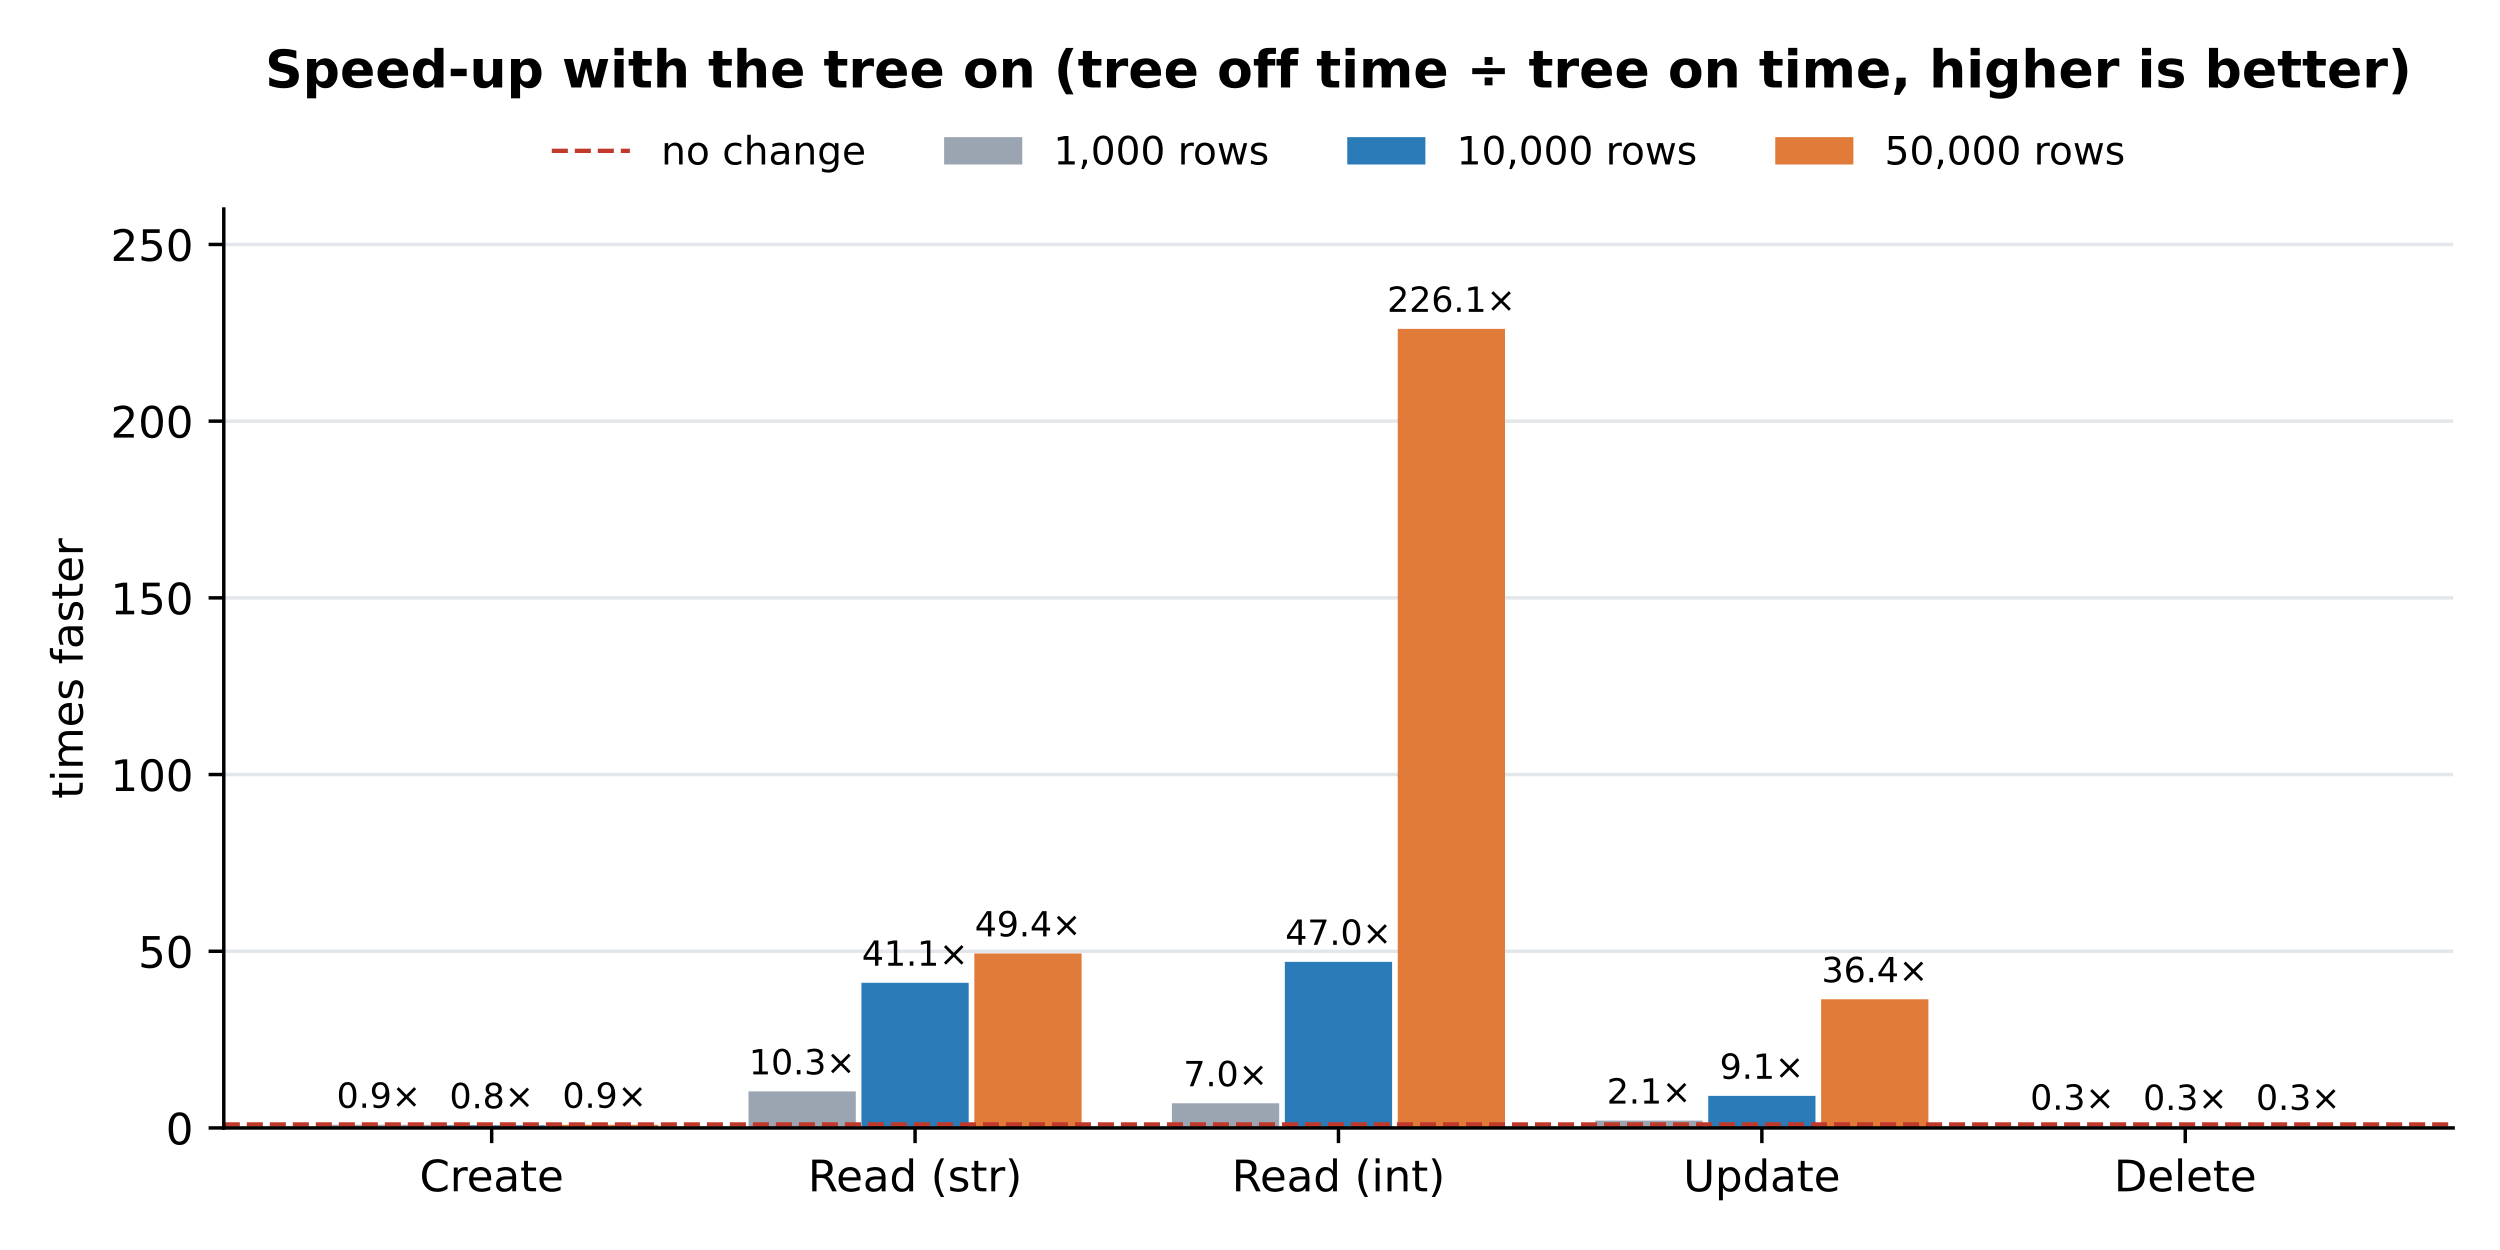
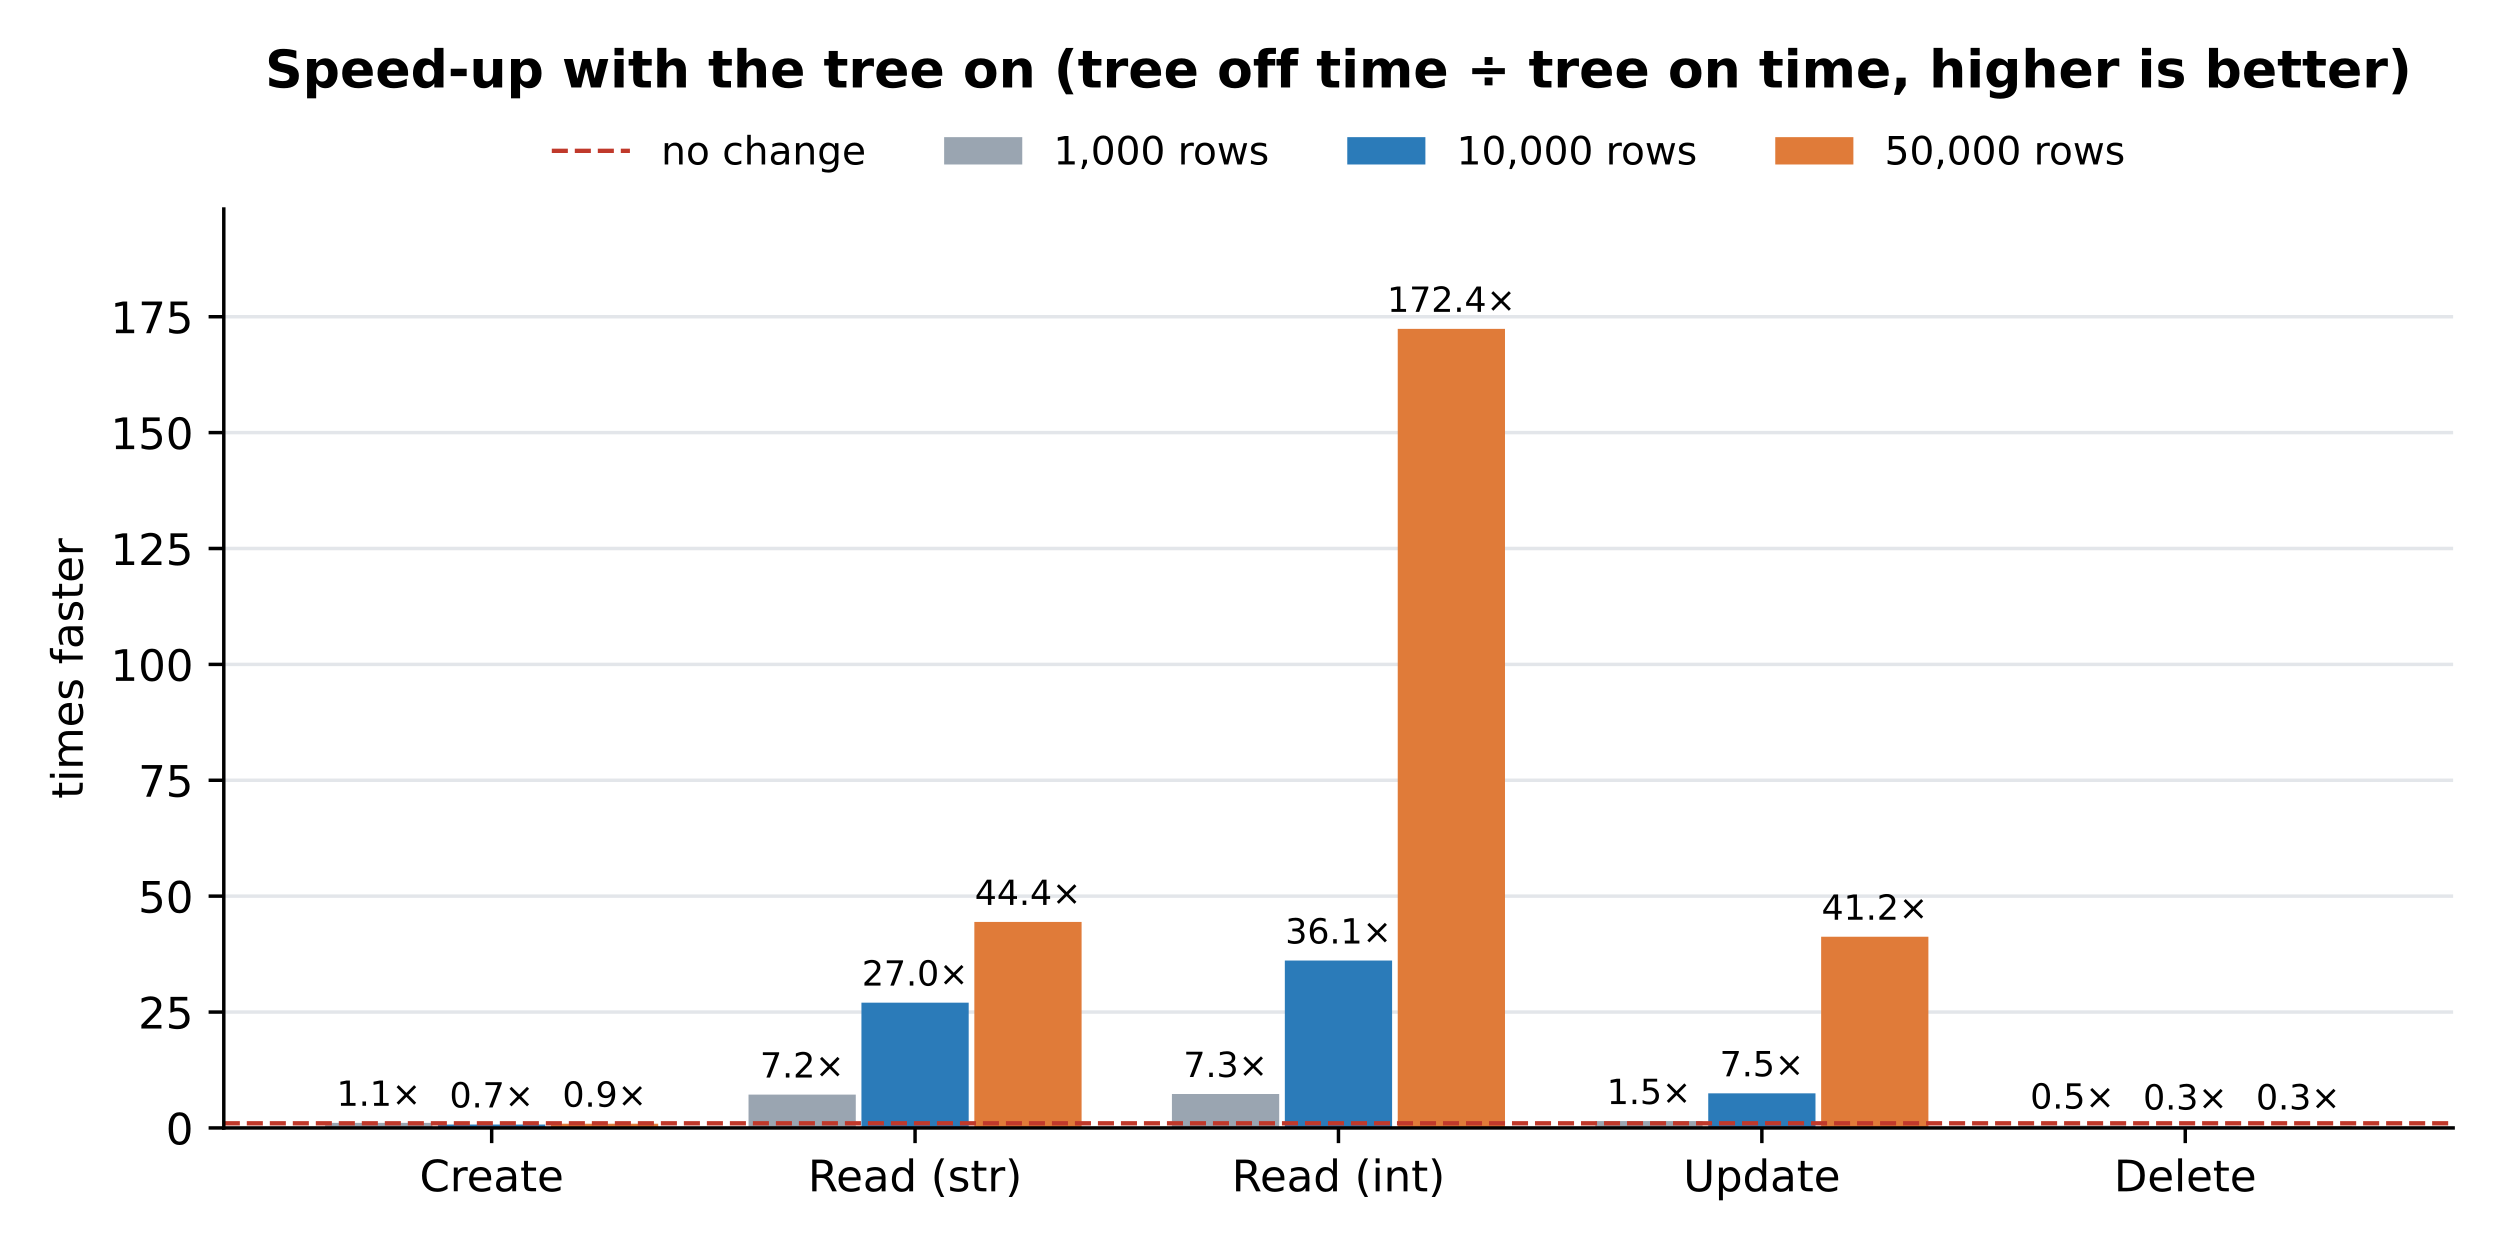
<svg xmlns="http://www.w3.org/2000/svg" xmlns:xlink="http://www.w3.org/1999/xlink" width="576pt" height="288pt" viewBox="0 0 576 288" version="1.1">
  <defs>
    <style type="text/css">*{stroke-linejoin: round; stroke-linecap: butt}</style>
  </defs>
  <g id="figure_1">
    <g id="patch_1">
      <path d="M 0 288 L 576 288 L 576 0 L 0 0 z " style="fill: #ffffff" />
    </g>
    <g id="axes_1">
      <g id="patch_2">
        <path d="M 51.562 259.878 L 565.2 259.878 L 565.2 48.16 L 51.562 48.16 z " style="fill: #ffffff" />
      </g>
      <g id="matplotlib.axis_1">
        <g id="xtick_1">
          <g id="line2d_1">
            <defs>
-               <path id="mfaa05b2091" d="M 0 0 L 0 3.5 " style="stroke: #000000; stroke-width: 0.8" />
+               <path id="m33a52a51d8" d="M 0 0 L 0 3.5 " style="stroke: #000000; stroke-width: 0.8" />
            </defs>
            <g>
-               <use xlink:href="#mfaa05b2091" x="113.28" y="259.878" style="stroke: #000000; stroke-width: 0.8" />
+               <use xlink:href="#m33a52a51d8" x="113.28" y="259.878" style="stroke: #000000; stroke-width: 0.8" />
            </g>
          </g>
          <g id="text_1">
            <text style="font-size: 10px; font-family: 'DejaVu Sans', 'Bitstream Vera Sans', 'Computer Modern Sans Serif', 'Lucida Grande', 'Verdana', 'Geneva', 'Lucid', 'Arial', 'Helvetica', 'Avant Garde', sans-serif; text-anchor: middle" x="113.28" y="274.475" transform="rotate(-0 113.2795 274.4753)">Create</text>
          </g>
        </g>
        <g id="xtick_2">
          <g id="line2d_2">
            <g>
-               <use xlink:href="#mfaa05b2091" x="210.83" y="259.878" style="stroke: #000000; stroke-width: 0.8" />
+               <use xlink:href="#m33a52a51d8" x="210.83" y="259.878" style="stroke: #000000; stroke-width: 0.8" />
            </g>
          </g>
          <g id="text_2">
            <text style="font-size: 10px; font-family: 'DejaVu Sans', 'Bitstream Vera Sans', 'Computer Modern Sans Serif', 'Lucida Grande', 'Verdana', 'Geneva', 'Lucid', 'Arial', 'Helvetica', 'Avant Garde', sans-serif; text-anchor: middle" x="210.83" y="274.476" transform="rotate(-0 210.8303 274.4761)">Read (str)</text>
          </g>
        </g>
        <g id="xtick_3">
          <g id="line2d_3">
            <g>
-               <use xlink:href="#mfaa05b2091" x="308.381" y="259.878" style="stroke: #000000; stroke-width: 0.8" />
+               <use xlink:href="#m33a52a51d8" x="308.381" y="259.878" style="stroke: #000000; stroke-width: 0.8" />
            </g>
          </g>
          <g id="text_3">
            <text style="font-size: 10px; font-family: 'DejaVu Sans', 'Bitstream Vera Sans', 'Computer Modern Sans Serif', 'Lucida Grande', 'Verdana', 'Geneva', 'Lucid', 'Arial', 'Helvetica', 'Avant Garde', sans-serif; text-anchor: middle" x="308.381" y="274.476" transform="rotate(-0 308.3812 274.4761)">Read (int)</text>
          </g>
        </g>
        <g id="xtick_4">
          <g id="line2d_4">
            <g>
-               <use xlink:href="#mfaa05b2091" x="405.932" y="259.878" style="stroke: #000000; stroke-width: 0.8" />
+               <use xlink:href="#m33a52a51d8" x="405.932" y="259.878" style="stroke: #000000; stroke-width: 0.8" />
            </g>
          </g>
          <g id="text_4">
            <text style="font-size: 10px; font-family: 'DejaVu Sans', 'Bitstream Vera Sans', 'Computer Modern Sans Serif', 'Lucida Grande', 'Verdana', 'Geneva', 'Lucid', 'Arial', 'Helvetica', 'Avant Garde', sans-serif; text-anchor: middle" x="405.932" y="274.476" transform="rotate(-0 405.932 274.4761)">Update</text>
          </g>
        </g>
        <g id="xtick_5">
          <g id="line2d_5">
            <g>
-               <use xlink:href="#mfaa05b2091" x="503.483" y="259.878" style="stroke: #000000; stroke-width: 0.8" />
+               <use xlink:href="#m33a52a51d8" x="503.483" y="259.878" style="stroke: #000000; stroke-width: 0.8" />
            </g>
          </g>
          <g id="text_5">
            <text style="font-size: 10px; font-family: 'DejaVu Sans', 'Bitstream Vera Sans', 'Computer Modern Sans Serif', 'Lucida Grande', 'Verdana', 'Geneva', 'Lucid', 'Arial', 'Helvetica', 'Avant Garde', sans-serif; text-anchor: middle" x="503.483" y="274.476" transform="rotate(-0 503.4828 274.4761)">Delete</text>
          </g>
        </g>
      </g>
      <g id="matplotlib.axis_2">
        <g id="ytick_1">
          <g id="line2d_6">
-             <path d="M 51.562 259.878 L 565.2 259.878 " clip-path="url(#pcd3a24b413)" style="fill: none; stroke: #e3e6ea; stroke-width: 0.8; stroke-linecap: square" />
+             <path d="M 51.562 259.878 L 565.2 259.878 " clip-path="url(#p7caee49f1a)" style="fill: none; stroke: #e3e6ea; stroke-width: 0.8; stroke-linecap: square" />
          </g>
          <g id="line2d_7">
            <defs>
-               <path id="m28eda012b0" d="M 0 0 L -3.5 0 " style="stroke: #000000; stroke-width: 0.8" />
+               <path id="m17021e7091" d="M 0 0 L -3.5 0 " style="stroke: #000000; stroke-width: 0.8" />
            </defs>
            <g>
-               <use xlink:href="#m28eda012b0" x="51.562" y="259.878" style="stroke: #000000; stroke-width: 0.8" />
+               <use xlink:href="#m17021e7091" x="51.562" y="259.878" style="stroke: #000000; stroke-width: 0.8" />
            </g>
          </g>
          <g id="text_6">
            <text style="font-size: 10px; font-family: 'DejaVu Sans', 'Bitstream Vera Sans', 'Computer Modern Sans Serif', 'Lucida Grande', 'Verdana', 'Geneva', 'Lucid', 'Arial', 'Helvetica', 'Avant Garde', sans-serif; text-anchor: end" x="44.562" y="263.676" transform="rotate(-0 44.56234 263.6765)">0</text>
          </g>
        </g>
        <g id="ytick_2">
          <g id="line2d_8">
-             <path d="M 51.562 219.166 L 565.2 219.166 " clip-path="url(#pcd3a24b413)" style="fill: none; stroke: #e3e6ea; stroke-width: 0.8; stroke-linecap: square" />
+             <path d="M 51.562 233.177 L 565.2 233.177 " clip-path="url(#p7caee49f1a)" style="fill: none; stroke: #e3e6ea; stroke-width: 0.8; stroke-linecap: square" />
          </g>
          <g id="line2d_9">
            <g>
-               <use xlink:href="#m28eda012b0" x="51.562" y="219.166" style="stroke: #000000; stroke-width: 0.8" />
+               <use xlink:href="#m17021e7091" x="51.562" y="233.177" style="stroke: #000000; stroke-width: 0.8" />
            </g>
          </g>
          <g id="text_7">
-             <text style="font-size: 10px; font-family: 'DejaVu Sans', 'Bitstream Vera Sans', 'Computer Modern Sans Serif', 'Lucida Grande', 'Verdana', 'Geneva', 'Lucid', 'Arial', 'Helvetica', 'Avant Garde', sans-serif; text-anchor: end" x="44.562" y="222.965" transform="rotate(-0 44.56234 222.9646)">50</text>
+             <text style="font-size: 10px; font-family: 'DejaVu Sans', 'Bitstream Vera Sans', 'Computer Modern Sans Serif', 'Lucida Grande', 'Verdana', 'Geneva', 'Lucid', 'Arial', 'Helvetica', 'Avant Garde', sans-serif; text-anchor: end" x="44.562" y="236.976" transform="rotate(-0 44.56234 236.9757)">25</text>
          </g>
        </g>
        <g id="ytick_3">
          <g id="line2d_10">
-             <path d="M 51.562 178.454 L 565.2 178.454 " clip-path="url(#pcd3a24b413)" style="fill: none; stroke: #e3e6ea; stroke-width: 0.8; stroke-linecap: square" />
+             <path d="M 51.562 206.476 L 565.2 206.476 " clip-path="url(#p7caee49f1a)" style="fill: none; stroke: #e3e6ea; stroke-width: 0.8; stroke-linecap: square" />
          </g>
          <g id="line2d_11">
            <g>
-               <use xlink:href="#m28eda012b0" x="51.562" y="178.454" style="stroke: #000000; stroke-width: 0.8" />
+               <use xlink:href="#m17021e7091" x="51.562" y="206.476" style="stroke: #000000; stroke-width: 0.8" />
            </g>
          </g>
          <g id="text_8">
-             <text style="font-size: 10px; font-family: 'DejaVu Sans', 'Bitstream Vera Sans', 'Computer Modern Sans Serif', 'Lucida Grande', 'Verdana', 'Geneva', 'Lucid', 'Arial', 'Helvetica', 'Avant Garde', sans-serif; text-anchor: end" x="44.562" y="182.253" transform="rotate(-0 44.56234 182.2528)">100</text>
+             <text style="font-size: 10px; font-family: 'DejaVu Sans', 'Bitstream Vera Sans', 'Computer Modern Sans Serif', 'Lucida Grande', 'Verdana', 'Geneva', 'Lucid', 'Arial', 'Helvetica', 'Avant Garde', sans-serif; text-anchor: end" x="44.562" y="210.275" transform="rotate(-0 44.56234 210.2748)">50</text>
          </g>
        </g>
        <g id="ytick_4">
          <g id="line2d_12">
-             <path d="M 51.562 137.742 L 565.2 137.742 " clip-path="url(#pcd3a24b413)" style="fill: none; stroke: #e3e6ea; stroke-width: 0.8; stroke-linecap: square" />
+             <path d="M 51.562 179.775 L 565.2 179.775 " clip-path="url(#p7caee49f1a)" style="fill: none; stroke: #e3e6ea; stroke-width: 0.8; stroke-linecap: square" />
          </g>
          <g id="line2d_13">
            <g>
-               <use xlink:href="#m28eda012b0" x="51.562" y="137.742" style="stroke: #000000; stroke-width: 0.8" />
+               <use xlink:href="#m17021e7091" x="51.562" y="179.775" style="stroke: #000000; stroke-width: 0.8" />
            </g>
          </g>
          <g id="text_9">
-             <text style="font-size: 10px; font-family: 'DejaVu Sans', 'Bitstream Vera Sans', 'Computer Modern Sans Serif', 'Lucida Grande', 'Verdana', 'Geneva', 'Lucid', 'Arial', 'Helvetica', 'Avant Garde', sans-serif; text-anchor: end" x="44.562" y="141.541" transform="rotate(-0 44.56234 141.541)">150</text>
+             <text style="font-size: 10px; font-family: 'DejaVu Sans', 'Bitstream Vera Sans', 'Computer Modern Sans Serif', 'Lucida Grande', 'Verdana', 'Geneva', 'Lucid', 'Arial', 'Helvetica', 'Avant Garde', sans-serif; text-anchor: end" x="44.562" y="183.574" transform="rotate(-0 44.56234 183.574)">75</text>
          </g>
        </g>
        <g id="ytick_5">
          <g id="line2d_14">
-             <path d="M 51.562 97.03 L 565.2 97.03 " clip-path="url(#pcd3a24b413)" style="fill: none; stroke: #e3e6ea; stroke-width: 0.8; stroke-linecap: square" />
+             <path d="M 51.562 153.074 L 565.2 153.074 " clip-path="url(#p7caee49f1a)" style="fill: none; stroke: #e3e6ea; stroke-width: 0.8; stroke-linecap: square" />
          </g>
          <g id="line2d_15">
            <g>
-               <use xlink:href="#m28eda012b0" x="51.562" y="97.03" style="stroke: #000000; stroke-width: 0.8" />
+               <use xlink:href="#m17021e7091" x="51.562" y="153.074" style="stroke: #000000; stroke-width: 0.8" />
            </g>
          </g>
          <g id="text_10">
-             <text style="font-size: 10px; font-family: 'DejaVu Sans', 'Bitstream Vera Sans', 'Computer Modern Sans Serif', 'Lucida Grande', 'Verdana', 'Geneva', 'Lucid', 'Arial', 'Helvetica', 'Avant Garde', sans-serif; text-anchor: end" x="44.562" y="100.829" transform="rotate(-0 44.56234 100.8291)">200</text>
+             <text style="font-size: 10px; font-family: 'DejaVu Sans', 'Bitstream Vera Sans', 'Computer Modern Sans Serif', 'Lucida Grande', 'Verdana', 'Geneva', 'Lucid', 'Arial', 'Helvetica', 'Avant Garde', sans-serif; text-anchor: end" x="44.562" y="156.873" transform="rotate(-0 44.56234 156.8732)">100</text>
          </g>
        </g>
        <g id="ytick_6">
          <g id="line2d_16">
-             <path d="M 51.562 56.318 L 565.2 56.318 " clip-path="url(#pcd3a24b413)" style="fill: none; stroke: #e3e6ea; stroke-width: 0.8; stroke-linecap: square" />
+             <path d="M 51.562 126.374 L 565.2 126.374 " clip-path="url(#p7caee49f1a)" style="fill: none; stroke: #e3e6ea; stroke-width: 0.8; stroke-linecap: square" />
          </g>
          <g id="line2d_17">
            <g>
-               <use xlink:href="#m28eda012b0" x="51.562" y="56.318" style="stroke: #000000; stroke-width: 0.8" />
+               <use xlink:href="#m17021e7091" x="51.562" y="126.374" style="stroke: #000000; stroke-width: 0.8" />
            </g>
          </g>
          <g id="text_11">
-             <text style="font-size: 10px; font-family: 'DejaVu Sans', 'Bitstream Vera Sans', 'Computer Modern Sans Serif', 'Lucida Grande', 'Verdana', 'Geneva', 'Lucid', 'Arial', 'Helvetica', 'Avant Garde', sans-serif; text-anchor: end" x="44.562" y="60.117" transform="rotate(-0 44.56234 60.11729)">250</text>
-           </g>
-         </g>
-         <g id="text_12">
+             <text style="font-size: 10px; font-family: 'DejaVu Sans', 'Bitstream Vera Sans', 'Computer Modern Sans Serif', 'Lucida Grande', 'Verdana', 'Geneva', 'Lucid', 'Arial', 'Helvetica', 'Avant Garde', sans-serif; text-anchor: end" x="44.562" y="130.172" transform="rotate(-0 44.56234 130.1724)">125</text>
+           </g>
+         </g>
+         <g id="ytick_7">
+           <g id="line2d_18">
+             <path d="M 51.562 99.673 L 565.2 99.673 " clip-path="url(#p7caee49f1a)" style="fill: none; stroke: #e3e6ea; stroke-width: 0.8; stroke-linecap: square" />
+           </g>
+           <g id="line2d_19">
+             <g>
+               <use xlink:href="#m17021e7091" x="51.562" y="99.673" style="stroke: #000000; stroke-width: 0.8" />
+             </g>
+           </g>
+           <g id="text_12">
+             <text style="font-size: 10px; font-family: 'DejaVu Sans', 'Bitstream Vera Sans', 'Computer Modern Sans Serif', 'Lucida Grande', 'Verdana', 'Geneva', 'Lucid', 'Arial', 'Helvetica', 'Avant Garde', sans-serif; text-anchor: end" x="44.562" y="103.472" transform="rotate(-0 44.56234 103.4715)">150</text>
+           </g>
+         </g>
+         <g id="ytick_8">
+           <g id="line2d_20">
+             <path d="M 51.562 72.972 L 565.2 72.972 " clip-path="url(#p7caee49f1a)" style="fill: none; stroke: #e3e6ea; stroke-width: 0.8; stroke-linecap: square" />
+           </g>
+           <g id="line2d_21">
+             <g>
+               <use xlink:href="#m17021e7091" x="51.562" y="72.972" style="stroke: #000000; stroke-width: 0.8" />
+             </g>
+           </g>
+           <g id="text_13">
+             <text style="font-size: 10px; font-family: 'DejaVu Sans', 'Bitstream Vera Sans', 'Computer Modern Sans Serif', 'Lucida Grande', 'Verdana', 'Geneva', 'Lucid', 'Arial', 'Helvetica', 'Avant Garde', sans-serif; text-anchor: end" x="44.562" y="76.771" transform="rotate(-0 44.56234 76.77072)">175</text>
+           </g>
+         </g>
+         <g id="text_14">
          <text style="font-size: 10px; font-family: 'DejaVu Sans', 'Bitstream Vera Sans', 'Computer Modern Sans Serif', 'Lucida Grande', 'Verdana', 'Geneva', 'Lucid', 'Arial', 'Helvetica', 'Avant Garde', sans-serif; text-anchor: middle" x="19.073" y="154.019" transform="rotate(-90 19.0725 154.0188)">times faster</text>
        </g>
      </g>
      <g id="patch_3">
-         <path d="M 74.91 259.878 L 99.622 259.878 L 99.622 259.161 L 74.91 259.161 z " clip-path="url(#pcd3a24b413)" style="fill: #9aa5b1" />
+         <path d="M 74.91 259.878 L 99.622 259.878 L 99.622 258.704 L 74.91 258.704 z " clip-path="url(#p7caee49f1a)" style="fill: #9aa5b1" />
      </g>
      <g id="patch_4">
-         <path d="M 172.46 259.878 L 197.173 259.878 L 197.173 251.457 L 172.46 251.457 z " clip-path="url(#pcd3a24b413)" style="fill: #9aa5b1" />
+         <path d="M 172.46 259.878 L 197.173 259.878 L 197.173 252.189 L 172.46 252.189 z " clip-path="url(#p7caee49f1a)" style="fill: #9aa5b1" />
      </g>
      <g id="patch_5">
-         <path d="M 270.011 259.878 L 294.724 259.878 L 294.724 254.195 L 270.011 254.195 z " clip-path="url(#pcd3a24b413)" style="fill: #9aa5b1" />
+         <path d="M 270.011 259.878 L 294.724 259.878 L 294.724 252.063 L 270.011 252.063 z " clip-path="url(#p7caee49f1a)" style="fill: #9aa5b1" />
      </g>
      <g id="patch_6">
-         <path d="M 367.562 259.878 L 392.275 259.878 L 392.275 258.191 L 367.562 258.191 z " clip-path="url(#pcd3a24b413)" style="fill: #9aa5b1" />
+         <path d="M 367.562 259.878 L 392.275 259.878 L 392.275 258.291 L 367.562 258.291 z " clip-path="url(#p7caee49f1a)" style="fill: #9aa5b1" />
      </g>
      <g id="patch_7">
-         <path d="M 465.113 259.878 L 489.826 259.878 L 489.826 259.603 L 465.113 259.603 z " clip-path="url(#pcd3a24b413)" style="fill: #9aa5b1" />
+         <path d="M 465.113 259.878 L 489.826 259.878 L 489.826 259.347 L 465.113 259.347 z " clip-path="url(#p7caee49f1a)" style="fill: #9aa5b1" />
      </g>
      <g id="patch_8">
-         <path d="M 100.923 259.878 L 125.636 259.878 L 125.636 259.264 L 100.923 259.264 z " clip-path="url(#pcd3a24b413)" style="fill: #2b7bb9" />
+         <path d="M 100.923 259.878 L 125.636 259.878 L 125.636 259.088 L 100.923 259.088 z " clip-path="url(#p7caee49f1a)" style="fill: #2b7bb9" />
      </g>
      <g id="patch_9">
-         <path d="M 198.474 259.878 L 223.187 259.878 L 223.187 226.43 L 198.474 226.43 z " clip-path="url(#pcd3a24b413)" style="fill: #2b7bb9" />
+         <path d="M 198.474 259.878 L 223.187 259.878 L 223.187 231.008 L 198.474 231.008 z " clip-path="url(#p7caee49f1a)" style="fill: #2b7bb9" />
      </g>
      <g id="patch_10">
-         <path d="M 296.025 259.878 L 320.738 259.878 L 320.738 221.613 L 296.025 221.613 z " clip-path="url(#pcd3a24b413)" style="fill: #2b7bb9" />
+         <path d="M 296.025 259.878 L 320.738 259.878 L 320.738 221.304 L 296.025 221.304 z " clip-path="url(#p7caee49f1a)" style="fill: #2b7bb9" />
      </g>
      <g id="patch_11">
-         <path d="M 393.576 259.878 L 418.288 259.878 L 418.288 252.485 L 393.576 252.485 z " clip-path="url(#pcd3a24b413)" style="fill: #2b7bb9" />
+         <path d="M 393.576 259.878 L 418.288 259.878 L 418.288 251.901 L 393.576 251.901 z " clip-path="url(#p7caee49f1a)" style="fill: #2b7bb9" />
      </g>
      <g id="patch_12">
-         <path d="M 491.126 259.878 L 515.839 259.878 L 515.839 259.654 L 491.126 259.654 z " clip-path="url(#pcd3a24b413)" style="fill: #2b7bb9" />
+         <path d="M 491.126 259.878 L 515.839 259.878 L 515.839 259.565 L 491.126 259.565 z " clip-path="url(#p7caee49f1a)" style="fill: #2b7bb9" />
      </g>
      <g id="patch_13">
-         <path d="M 126.937 259.878 L 151.649 259.878 L 151.649 259.156 L 126.937 259.156 z " clip-path="url(#pcd3a24b413)" style="fill: #e07b39" />
+         <path d="M 126.937 259.878 L 151.649 259.878 L 151.649 258.915 L 126.937 258.915 z " clip-path="url(#p7caee49f1a)" style="fill: #e07b39" />
      </g>
      <g id="patch_14">
-         <path d="M 224.487 259.878 L 249.2 259.878 L 249.2 219.673 L 224.487 219.673 z " clip-path="url(#pcd3a24b413)" style="fill: #e07b39" />
+         <path d="M 224.487 259.878 L 249.2 259.878 L 249.2 212.419 L 224.487 212.419 z " clip-path="url(#p7caee49f1a)" style="fill: #e07b39" />
      </g>
      <g id="patch_15">
-         <path d="M 322.038 259.878 L 346.751 259.878 L 346.751 75.775 L 322.038 75.775 z " clip-path="url(#pcd3a24b413)" style="fill: #e07b39" />
+         <path d="M 322.038 259.878 L 346.751 259.878 L 346.751 75.775 L 322.038 75.775 z " clip-path="url(#p7caee49f1a)" style="fill: #e07b39" />
      </g>
      <g id="patch_16">
-         <path d="M 419.589 259.878 L 444.302 259.878 L 444.302 230.227 L 419.589 230.227 z " clip-path="url(#pcd3a24b413)" style="fill: #e07b39" />
+         <path d="M 419.589 259.878 L 444.302 259.878 L 444.302 215.83 L 419.589 215.83 z " clip-path="url(#p7caee49f1a)" style="fill: #e07b39" />
      </g>
      <g id="patch_17">
-         <path d="M 517.14 259.878 L 541.853 259.878 L 541.853 259.629 L 517.14 259.629 z " clip-path="url(#pcd3a24b413)" style="fill: #e07b39" />
-       </g>
-       <g id="line2d_18">
-         <path d="M 51.562 259.063 L 565.2 259.063 " clip-path="url(#pcd3a24b413)" style="fill: none; stroke-dasharray: 3.7,1.6; stroke-dashoffset: 0; stroke: #c0392b" />
+         <path d="M 517.14 259.878 L 541.853 259.878 L 541.853 259.541 L 517.14 259.541 z " clip-path="url(#p7caee49f1a)" style="fill: #e07b39" />
+       </g>
+       <g id="line2d_22">
+         <path d="M 51.562 258.81 L 565.2 258.81 " clip-path="url(#p7caee49f1a)" style="fill: none; stroke-dasharray: 3.7,1.6; stroke-dashoffset: 0; stroke: #c0392b" />
      </g>
      <g id="patch_18">
        <path d="M 51.562 259.878 L 51.562 48.16 " style="fill: none; stroke: #000000; stroke-width: 0.8; stroke-linejoin: miter; stroke-linecap: square" />
      </g>
      <g id="patch_19">
        <path d="M 51.562 259.878 L 565.2 259.878 " style="fill: none; stroke: #000000; stroke-width: 0.8; stroke-linejoin: miter; stroke-linecap: square" />
      </g>
-       <g id="text_13">
-         <text style="font-size: 8px; font-family: 'DejaVu Sans', 'Bitstream Vera Sans', 'Computer Modern Sans Serif', 'Lucida Grande', 'Verdana', 'Geneva', 'Lucid', 'Arial', 'Helvetica', 'Avant Garde', sans-serif; text-anchor: middle" x="87.266" y="255.24" transform="rotate(-0 87.26595 255.2395)">0.9×</text>
-       </g>
-       <g id="text_14">
-         <text style="font-size: 8px; font-family: 'DejaVu Sans', 'Bitstream Vera Sans', 'Computer Modern Sans Serif', 'Lucida Grande', 'Verdana', 'Geneva', 'Lucid', 'Arial', 'Helvetica', 'Avant Garde', sans-serif; text-anchor: middle" x="184.817" y="247.535" transform="rotate(-0 184.8168 247.5349)">10.3×</text>
-       </g>
      <g id="text_15">
-         <text style="font-size: 8px; font-family: 'DejaVu Sans', 'Bitstream Vera Sans', 'Computer Modern Sans Serif', 'Lucida Grande', 'Verdana', 'Geneva', 'Lucid', 'Arial', 'Helvetica', 'Avant Garde', sans-serif; text-anchor: middle" x="282.368" y="250.273" transform="rotate(-0 282.3676 250.2729)">7.0×</text>
+         <text style="font-size: 8px; font-family: 'DejaVu Sans', 'Bitstream Vera Sans', 'Computer Modern Sans Serif', 'Lucida Grande', 'Verdana', 'Geneva', 'Lucid', 'Arial', 'Helvetica', 'Avant Garde', sans-serif; text-anchor: middle" x="87.266" y="254.782" transform="rotate(-0 87.26595 254.7819)">1.1×</text>
      </g>
      <g id="text_16">
-         <text style="font-size: 8px; font-family: 'DejaVu Sans', 'Bitstream Vera Sans', 'Computer Modern Sans Serif', 'Lucida Grande', 'Verdana', 'Geneva', 'Lucid', 'Arial', 'Helvetica', 'Avant Garde', sans-serif; text-anchor: middle" x="379.918" y="254.269" transform="rotate(-0 379.9185 254.2686)">2.1×</text>
+         <text style="font-size: 8px; font-family: 'DejaVu Sans', 'Bitstream Vera Sans', 'Computer Modern Sans Serif', 'Lucida Grande', 'Verdana', 'Geneva', 'Lucid', 'Arial', 'Helvetica', 'Avant Garde', sans-serif; text-anchor: middle" x="184.817" y="248.267" transform="rotate(-0 184.8168 248.2666)">7.2×</text>
      </g>
      <g id="text_17">
-         <text style="font-size: 8px; font-family: 'DejaVu Sans', 'Bitstream Vera Sans', 'Computer Modern Sans Serif', 'Lucida Grande', 'Verdana', 'Geneva', 'Lucid', 'Arial', 'Helvetica', 'Avant Garde', sans-serif; text-anchor: middle" x="477.469" y="255.681" transform="rotate(-0 477.4693 255.6808)">0.3×</text>
+         <text style="font-size: 8px; font-family: 'DejaVu Sans', 'Bitstream Vera Sans', 'Computer Modern Sans Serif', 'Lucida Grande', 'Verdana', 'Geneva', 'Lucid', 'Arial', 'Helvetica', 'Avant Garde', sans-serif; text-anchor: middle" x="282.368" y="248.141" transform="rotate(-0 282.3676 248.1408)">7.3×</text>
      </g>
      <g id="text_18">
-         <text style="font-size: 8px; font-family: 'DejaVu Sans', 'Bitstream Vera Sans', 'Computer Modern Sans Serif', 'Lucida Grande', 'Verdana', 'Geneva', 'Lucid', 'Arial', 'Helvetica', 'Avant Garde', sans-serif; text-anchor: middle" x="113.28" y="255.342" transform="rotate(-0 113.2795 255.3423)">0.8×</text>
+         <text style="font-size: 8px; font-family: 'DejaVu Sans', 'Bitstream Vera Sans', 'Computer Modern Sans Serif', 'Lucida Grande', 'Verdana', 'Geneva', 'Lucid', 'Arial', 'Helvetica', 'Avant Garde', sans-serif; text-anchor: middle" x="379.918" y="254.37" transform="rotate(-0 379.9185 254.3696)">1.5×</text>
      </g>
      <g id="text_19">
-         <text style="font-size: 8px; font-family: 'DejaVu Sans', 'Bitstream Vera Sans', 'Computer Modern Sans Serif', 'Lucida Grande', 'Verdana', 'Geneva', 'Lucid', 'Arial', 'Helvetica', 'Avant Garde', sans-serif; text-anchor: middle" x="210.83" y="222.508" transform="rotate(-0 210.8303 222.5078)">41.1×</text>
+         <text style="font-size: 8px; font-family: 'DejaVu Sans', 'Bitstream Vera Sans', 'Computer Modern Sans Serif', 'Lucida Grande', 'Verdana', 'Geneva', 'Lucid', 'Arial', 'Helvetica', 'Avant Garde', sans-serif; text-anchor: middle" x="477.469" y="255.425" transform="rotate(-0 477.4693 255.4249)">0.5×</text>
      </g>
      <g id="text_20">
-         <text style="font-size: 8px; font-family: 'DejaVu Sans', 'Bitstream Vera Sans', 'Computer Modern Sans Serif', 'Lucida Grande', 'Verdana', 'Geneva', 'Lucid', 'Arial', 'Helvetica', 'Avant Garde', sans-serif; text-anchor: middle" x="308.381" y="217.692" transform="rotate(-0 308.3812 217.6916)">47.0×</text>
+         <text style="font-size: 8px; font-family: 'DejaVu Sans', 'Bitstream Vera Sans', 'Computer Modern Sans Serif', 'Lucida Grande', 'Verdana', 'Geneva', 'Lucid', 'Arial', 'Helvetica', 'Avant Garde', sans-serif; text-anchor: middle" x="113.28" y="255.166" transform="rotate(-0 113.2795 255.1659)">0.7×</text>
      </g>
      <g id="text_21">
-         <text style="font-size: 8px; font-family: 'DejaVu Sans', 'Bitstream Vera Sans', 'Computer Modern Sans Serif', 'Lucida Grande', 'Verdana', 'Geneva', 'Lucid', 'Arial', 'Helvetica', 'Avant Garde', sans-serif; text-anchor: middle" x="405.932" y="248.563" transform="rotate(-0 405.932 248.563)">9.1×</text>
+         <text style="font-size: 8px; font-family: 'DejaVu Sans', 'Bitstream Vera Sans', 'Computer Modern Sans Serif', 'Lucida Grande', 'Verdana', 'Geneva', 'Lucid', 'Arial', 'Helvetica', 'Avant Garde', sans-serif; text-anchor: middle" x="210.83" y="227.086" transform="rotate(-0 210.8303 227.0858)">27.0×</text>
      </g>
      <g id="text_22">
-         <text style="font-size: 8px; font-family: 'DejaVu Sans', 'Bitstream Vera Sans', 'Computer Modern Sans Serif', 'Lucida Grande', 'Verdana', 'Geneva', 'Lucid', 'Arial', 'Helvetica', 'Avant Garde', sans-serif; text-anchor: middle" x="503.483" y="255.732" transform="rotate(-0 503.4828 255.7322)">0.3×</text>
+         <text style="font-size: 8px; font-family: 'DejaVu Sans', 'Bitstream Vera Sans', 'Computer Modern Sans Serif', 'Lucida Grande', 'Verdana', 'Geneva', 'Lucid', 'Arial', 'Helvetica', 'Avant Garde', sans-serif; text-anchor: middle" x="308.381" y="217.382" transform="rotate(-0 308.3812 217.3819)">36.1×</text>
      </g>
      <g id="text_23">
-         <text style="font-size: 8px; font-family: 'DejaVu Sans', 'Bitstream Vera Sans', 'Computer Modern Sans Serif', 'Lucida Grande', 'Verdana', 'Geneva', 'Lucid', 'Arial', 'Helvetica', 'Avant Garde', sans-serif; text-anchor: middle" x="139.293" y="255.234" transform="rotate(-0 139.2931 255.2339)">0.9×</text>
+         <text style="font-size: 8px; font-family: 'DejaVu Sans', 'Bitstream Vera Sans', 'Computer Modern Sans Serif', 'Lucida Grande', 'Verdana', 'Geneva', 'Lucid', 'Arial', 'Helvetica', 'Avant Garde', sans-serif; text-anchor: middle" x="405.932" y="247.979" transform="rotate(-0 405.932 247.9794)">7.5×</text>
      </g>
      <g id="text_24">
-         <text style="font-size: 8px; font-family: 'DejaVu Sans', 'Bitstream Vera Sans', 'Computer Modern Sans Serif', 'Lucida Grande', 'Verdana', 'Geneva', 'Lucid', 'Arial', 'Helvetica', 'Avant Garde', sans-serif; text-anchor: middle" x="236.844" y="215.751" transform="rotate(-0 236.8439 215.7508)">49.4×</text>
+         <text style="font-size: 8px; font-family: 'DejaVu Sans', 'Bitstream Vera Sans', 'Computer Modern Sans Serif', 'Lucida Grande', 'Verdana', 'Geneva', 'Lucid', 'Arial', 'Helvetica', 'Avant Garde', sans-serif; text-anchor: middle" x="503.483" y="255.643" transform="rotate(-0 503.4828 255.6427)">0.3×</text>
      </g>
      <g id="text_25">
-         <text style="font-size: 8px; font-family: 'DejaVu Sans', 'Bitstream Vera Sans', 'Computer Modern Sans Serif', 'Lucida Grande', 'Verdana', 'Geneva', 'Lucid', 'Arial', 'Helvetica', 'Avant Garde', sans-serif; text-anchor: middle" x="334.395" y="71.853" transform="rotate(-0 334.3947 71.85347)">226.1×</text>
+         <text style="font-size: 8px; font-family: 'DejaVu Sans', 'Bitstream Vera Sans', 'Computer Modern Sans Serif', 'Lucida Grande', 'Verdana', 'Geneva', 'Lucid', 'Arial', 'Helvetica', 'Avant Garde', sans-serif; text-anchor: middle" x="139.293" y="254.993" transform="rotate(-0 139.2931 254.9934)">0.9×</text>
      </g>
      <g id="text_26">
-         <text style="font-size: 8px; font-family: 'DejaVu Sans', 'Bitstream Vera Sans', 'Computer Modern Sans Serif', 'Lucida Grande', 'Verdana', 'Geneva', 'Lucid', 'Arial', 'Helvetica', 'Avant Garde', sans-serif; text-anchor: middle" x="431.946" y="226.305" transform="rotate(-0 431.9456 226.305)">36.4×</text>
+         <text style="font-size: 8px; font-family: 'DejaVu Sans', 'Bitstream Vera Sans', 'Computer Modern Sans Serif', 'Lucida Grande', 'Verdana', 'Geneva', 'Lucid', 'Arial', 'Helvetica', 'Avant Garde', sans-serif; text-anchor: middle" x="236.844" y="208.497" transform="rotate(-0 236.8439 208.4968)">44.4×</text>
      </g>
      <g id="text_27">
-         <text style="font-size: 8px; font-family: 'DejaVu Sans', 'Bitstream Vera Sans', 'Computer Modern Sans Serif', 'Lucida Grande', 'Verdana', 'Geneva', 'Lucid', 'Arial', 'Helvetica', 'Avant Garde', sans-serif; text-anchor: middle" x="529.496" y="255.707" transform="rotate(-0 529.4964 255.7067)">0.3×</text>
+         <text style="font-size: 8px; font-family: 'DejaVu Sans', 'Bitstream Vera Sans', 'Computer Modern Sans Serif', 'Lucida Grande', 'Verdana', 'Geneva', 'Lucid', 'Arial', 'Helvetica', 'Avant Garde', sans-serif; text-anchor: middle" x="334.395" y="71.853" transform="rotate(-0 334.3947 71.85347)">172.4×</text>
      </g>
      <g id="text_28">
+         <text style="font-size: 8px; font-family: 'DejaVu Sans', 'Bitstream Vera Sans', 'Computer Modern Sans Serif', 'Lucida Grande', 'Verdana', 'Geneva', 'Lucid', 'Arial', 'Helvetica', 'Avant Garde', sans-serif; text-anchor: middle" x="431.946" y="211.908" transform="rotate(-0 431.9456 211.9077)">41.2×</text>
+       </g>
+       <g id="text_29">
+         <text style="font-size: 8px; font-family: 'DejaVu Sans', 'Bitstream Vera Sans', 'Computer Modern Sans Serif', 'Lucida Grande', 'Verdana', 'Geneva', 'Lucid', 'Arial', 'Helvetica', 'Avant Garde', sans-serif; text-anchor: middle" x="529.496" y="255.619" transform="rotate(-0 529.4964 255.6191)">0.3×</text>
+       </g>
+       <g id="text_30">
        <text style="font-weight: 700; font-size: 12px; font-family: 'DejaVu Sans', 'Bitstream Vera Sans', 'Computer Modern Sans Serif', 'Lucida Grande', 'Verdana', 'Geneva', 'Lucid', 'Arial', 'Helvetica', 'Avant Garde', sans-serif; text-anchor: middle" x="308.381" y="20.16" transform="rotate(-0 308.3812 20.16)">Speed-up with the tree on (tree off time ÷ tree on time, higher is better)</text>
      </g>
      <g id="legend_1">
-         <g id="line2d_19">
+         <g id="line2d_23">
          <path d="M 127.134 34.748 L 136.134 34.748 L 145.134 34.748 " style="fill: none; stroke-dasharray: 3.7,1.6; stroke-dashoffset: 0; stroke: #c0392b" />
        </g>
-         <g id="text_29">
+         <g id="text_31">
          <text style="font-size: 9px; font-family: 'DejaVu Sans', 'Bitstream Vera Sans', 'Computer Modern Sans Serif', 'Lucida Grande', 'Verdana', 'Geneva', 'Lucid', 'Arial', 'Helvetica', 'Avant Garde', sans-serif; text-anchor: start" x="152.334" y="37.898" transform="rotate(-0 152.3338 37.89789)">no change</text>
        </g>
        <g id="patch_20">
          <path d="M 217.528 37.898 L 235.528 37.898 L 235.528 31.598 L 217.528 31.598 z " style="fill: #9aa5b1" />
        </g>
-         <g id="text_30">
+         <g id="text_32">
          <text style="font-size: 9px; font-family: 'DejaVu Sans', 'Bitstream Vera Sans', 'Computer Modern Sans Serif', 'Lucida Grande', 'Verdana', 'Geneva', 'Lucid', 'Arial', 'Helvetica', 'Avant Garde', sans-serif; text-anchor: start" x="242.728" y="37.898" transform="rotate(-0 242.7276 37.89789)">1,000 rows</text>
        </g>
        <g id="patch_21">
          <path d="M 310.41 37.898 L 328.41 37.898 L 328.41 31.598 L 310.41 31.598 z " style="fill: #2b7bb9" />
        </g>
-         <g id="text_31">
+         <g id="text_33">
          <text style="font-size: 9px; font-family: 'DejaVu Sans', 'Bitstream Vera Sans', 'Computer Modern Sans Serif', 'Lucida Grande', 'Verdana', 'Geneva', 'Lucid', 'Arial', 'Helvetica', 'Avant Garde', sans-serif; text-anchor: start" x="335.61" y="37.898" transform="rotate(-0 335.6104 37.89789)">10,000 rows</text>
        </g>
        <g id="patch_22">
          <path d="M 409.019 37.898 L 427.019 37.898 L 427.019 31.598 L 409.019 31.598 z " style="fill: #e07b39" />
        </g>
-         <g id="text_32">
+         <g id="text_34">
          <text style="font-size: 9px; font-family: 'DejaVu Sans', 'Bitstream Vera Sans', 'Computer Modern Sans Serif', 'Lucida Grande', 'Verdana', 'Geneva', 'Lucid', 'Arial', 'Helvetica', 'Avant Garde', sans-serif; text-anchor: start" x="434.219" y="37.898" transform="rotate(-0 434.2195 37.89789)">50,000 rows</text>
        </g>
      </g>
    </g>
  </g>
  <defs>
-     <clipPath id="pcd3a24b413">
+     <clipPath id="p7caee49f1a">
      <rect x="51.562" y="48.16" width="513.638" height="211.718" />
    </clipPath>
  </defs>
</svg>
